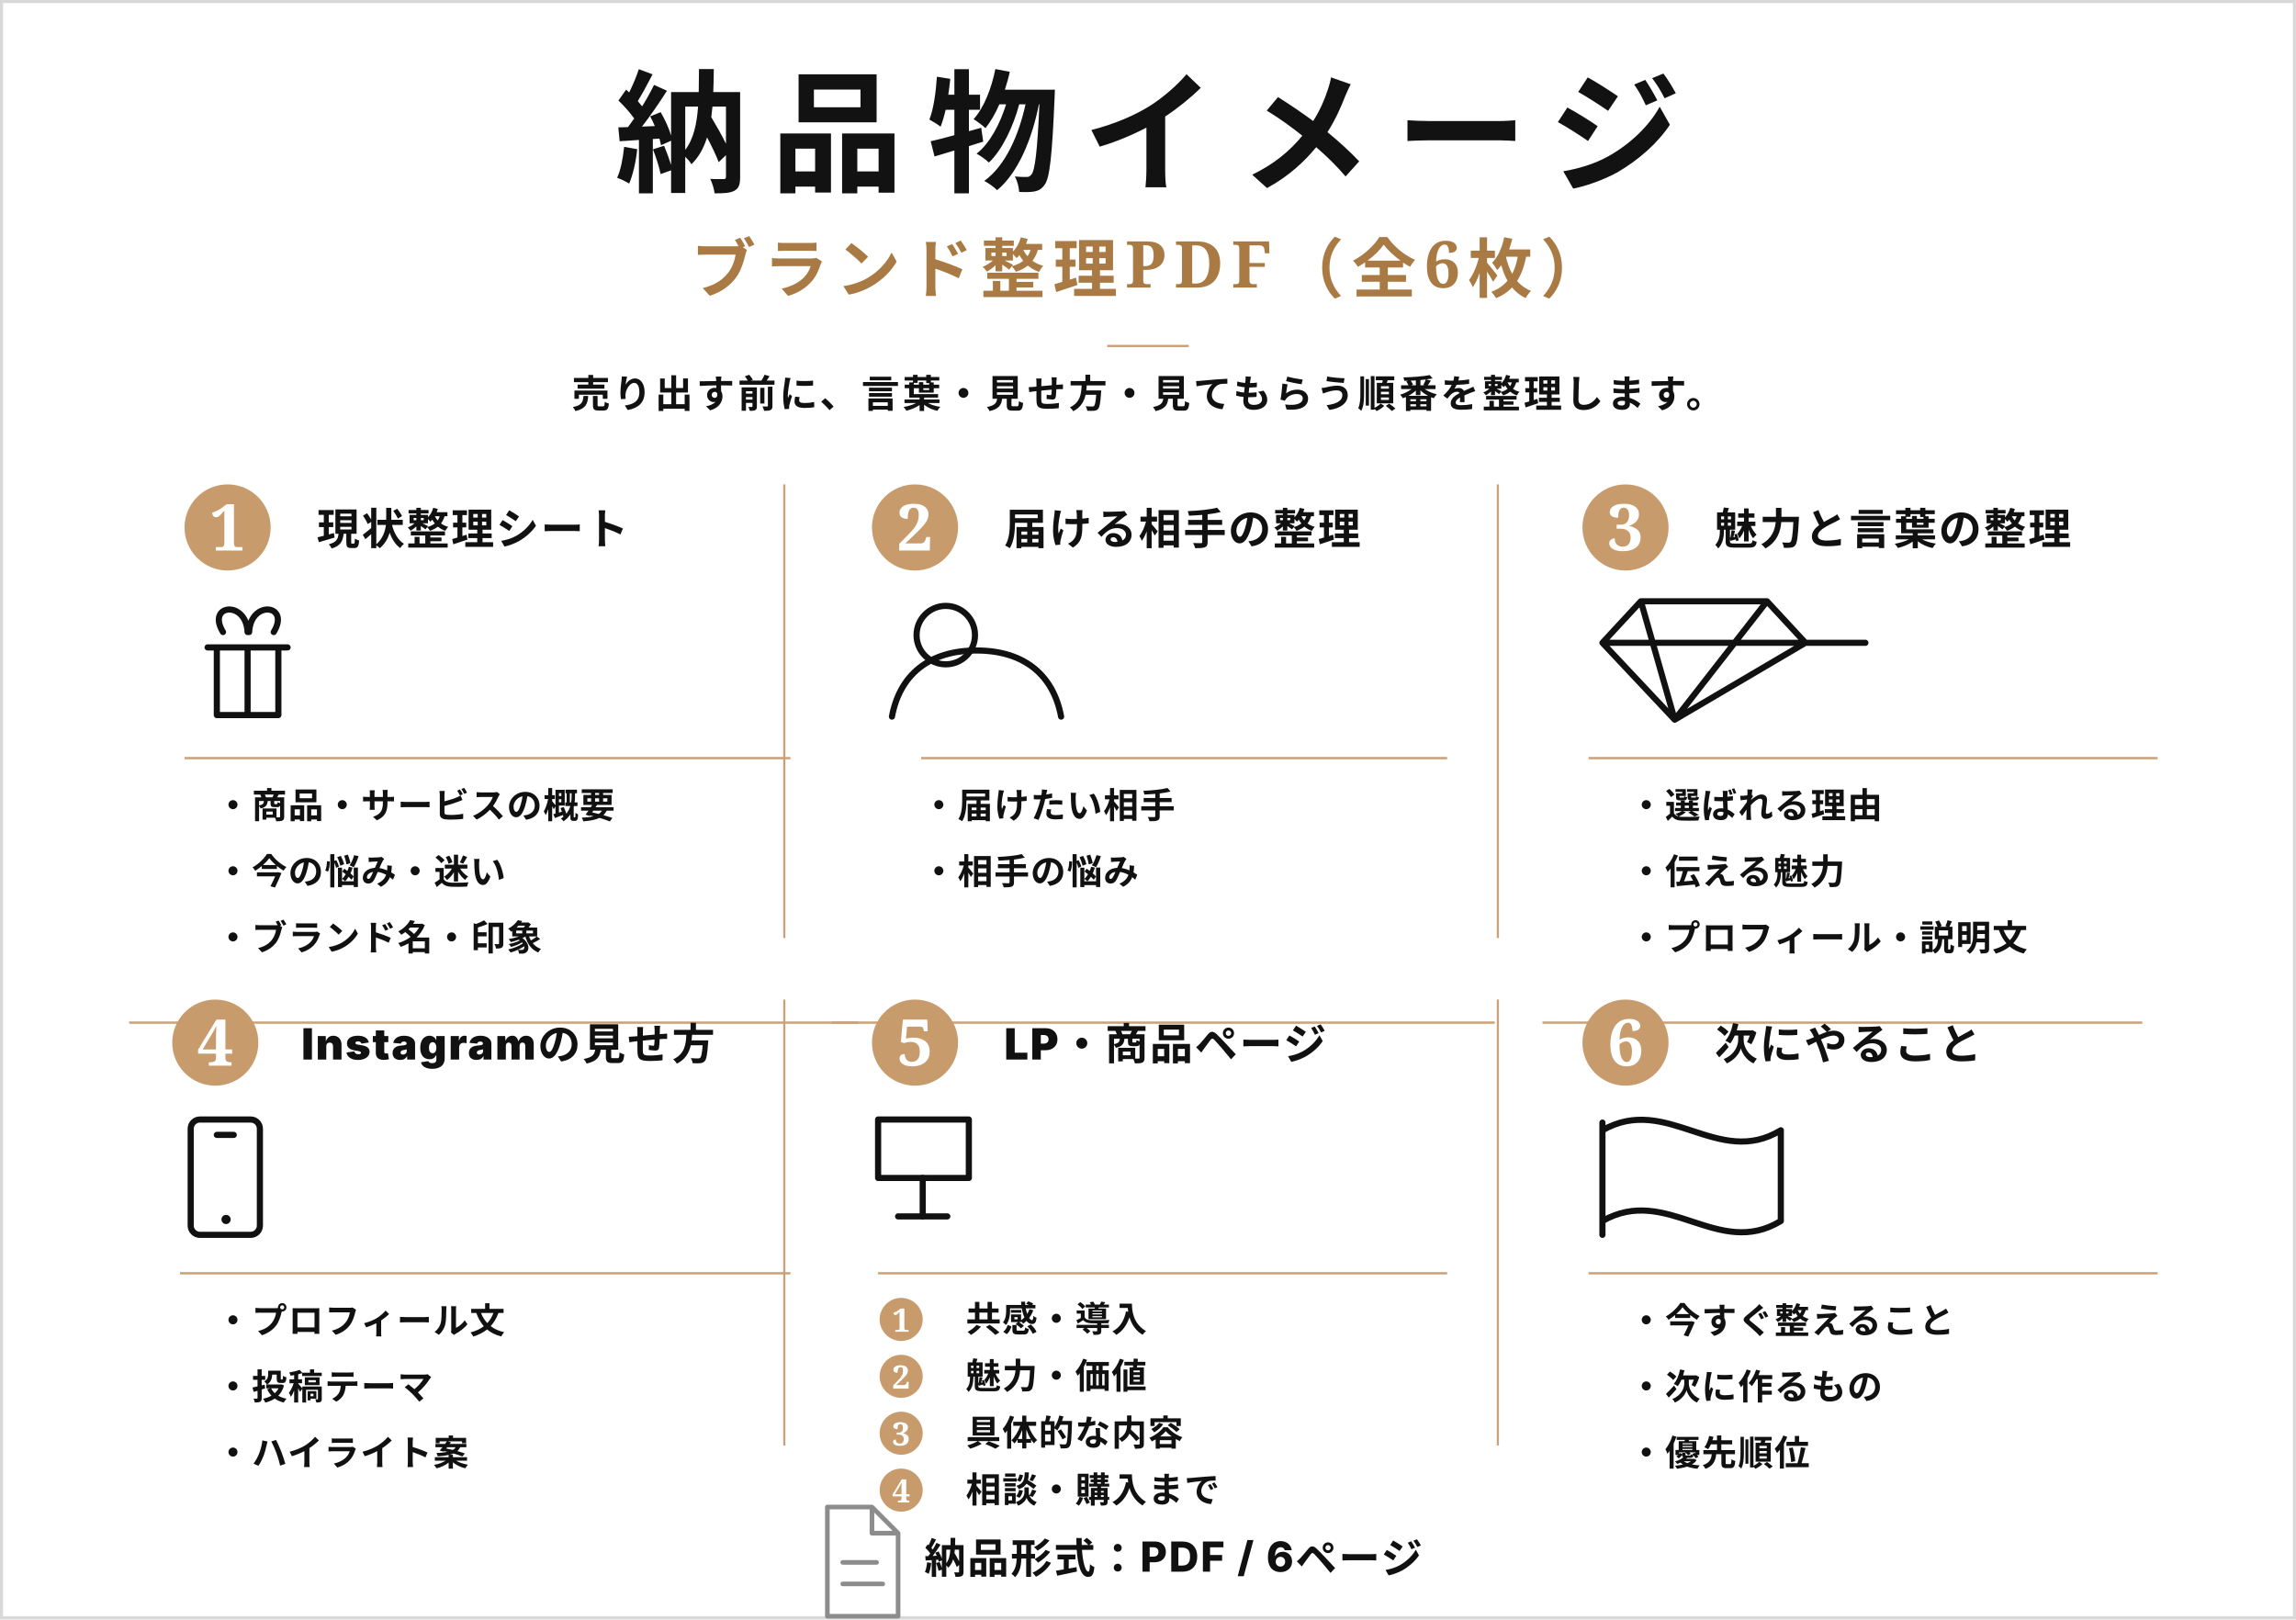
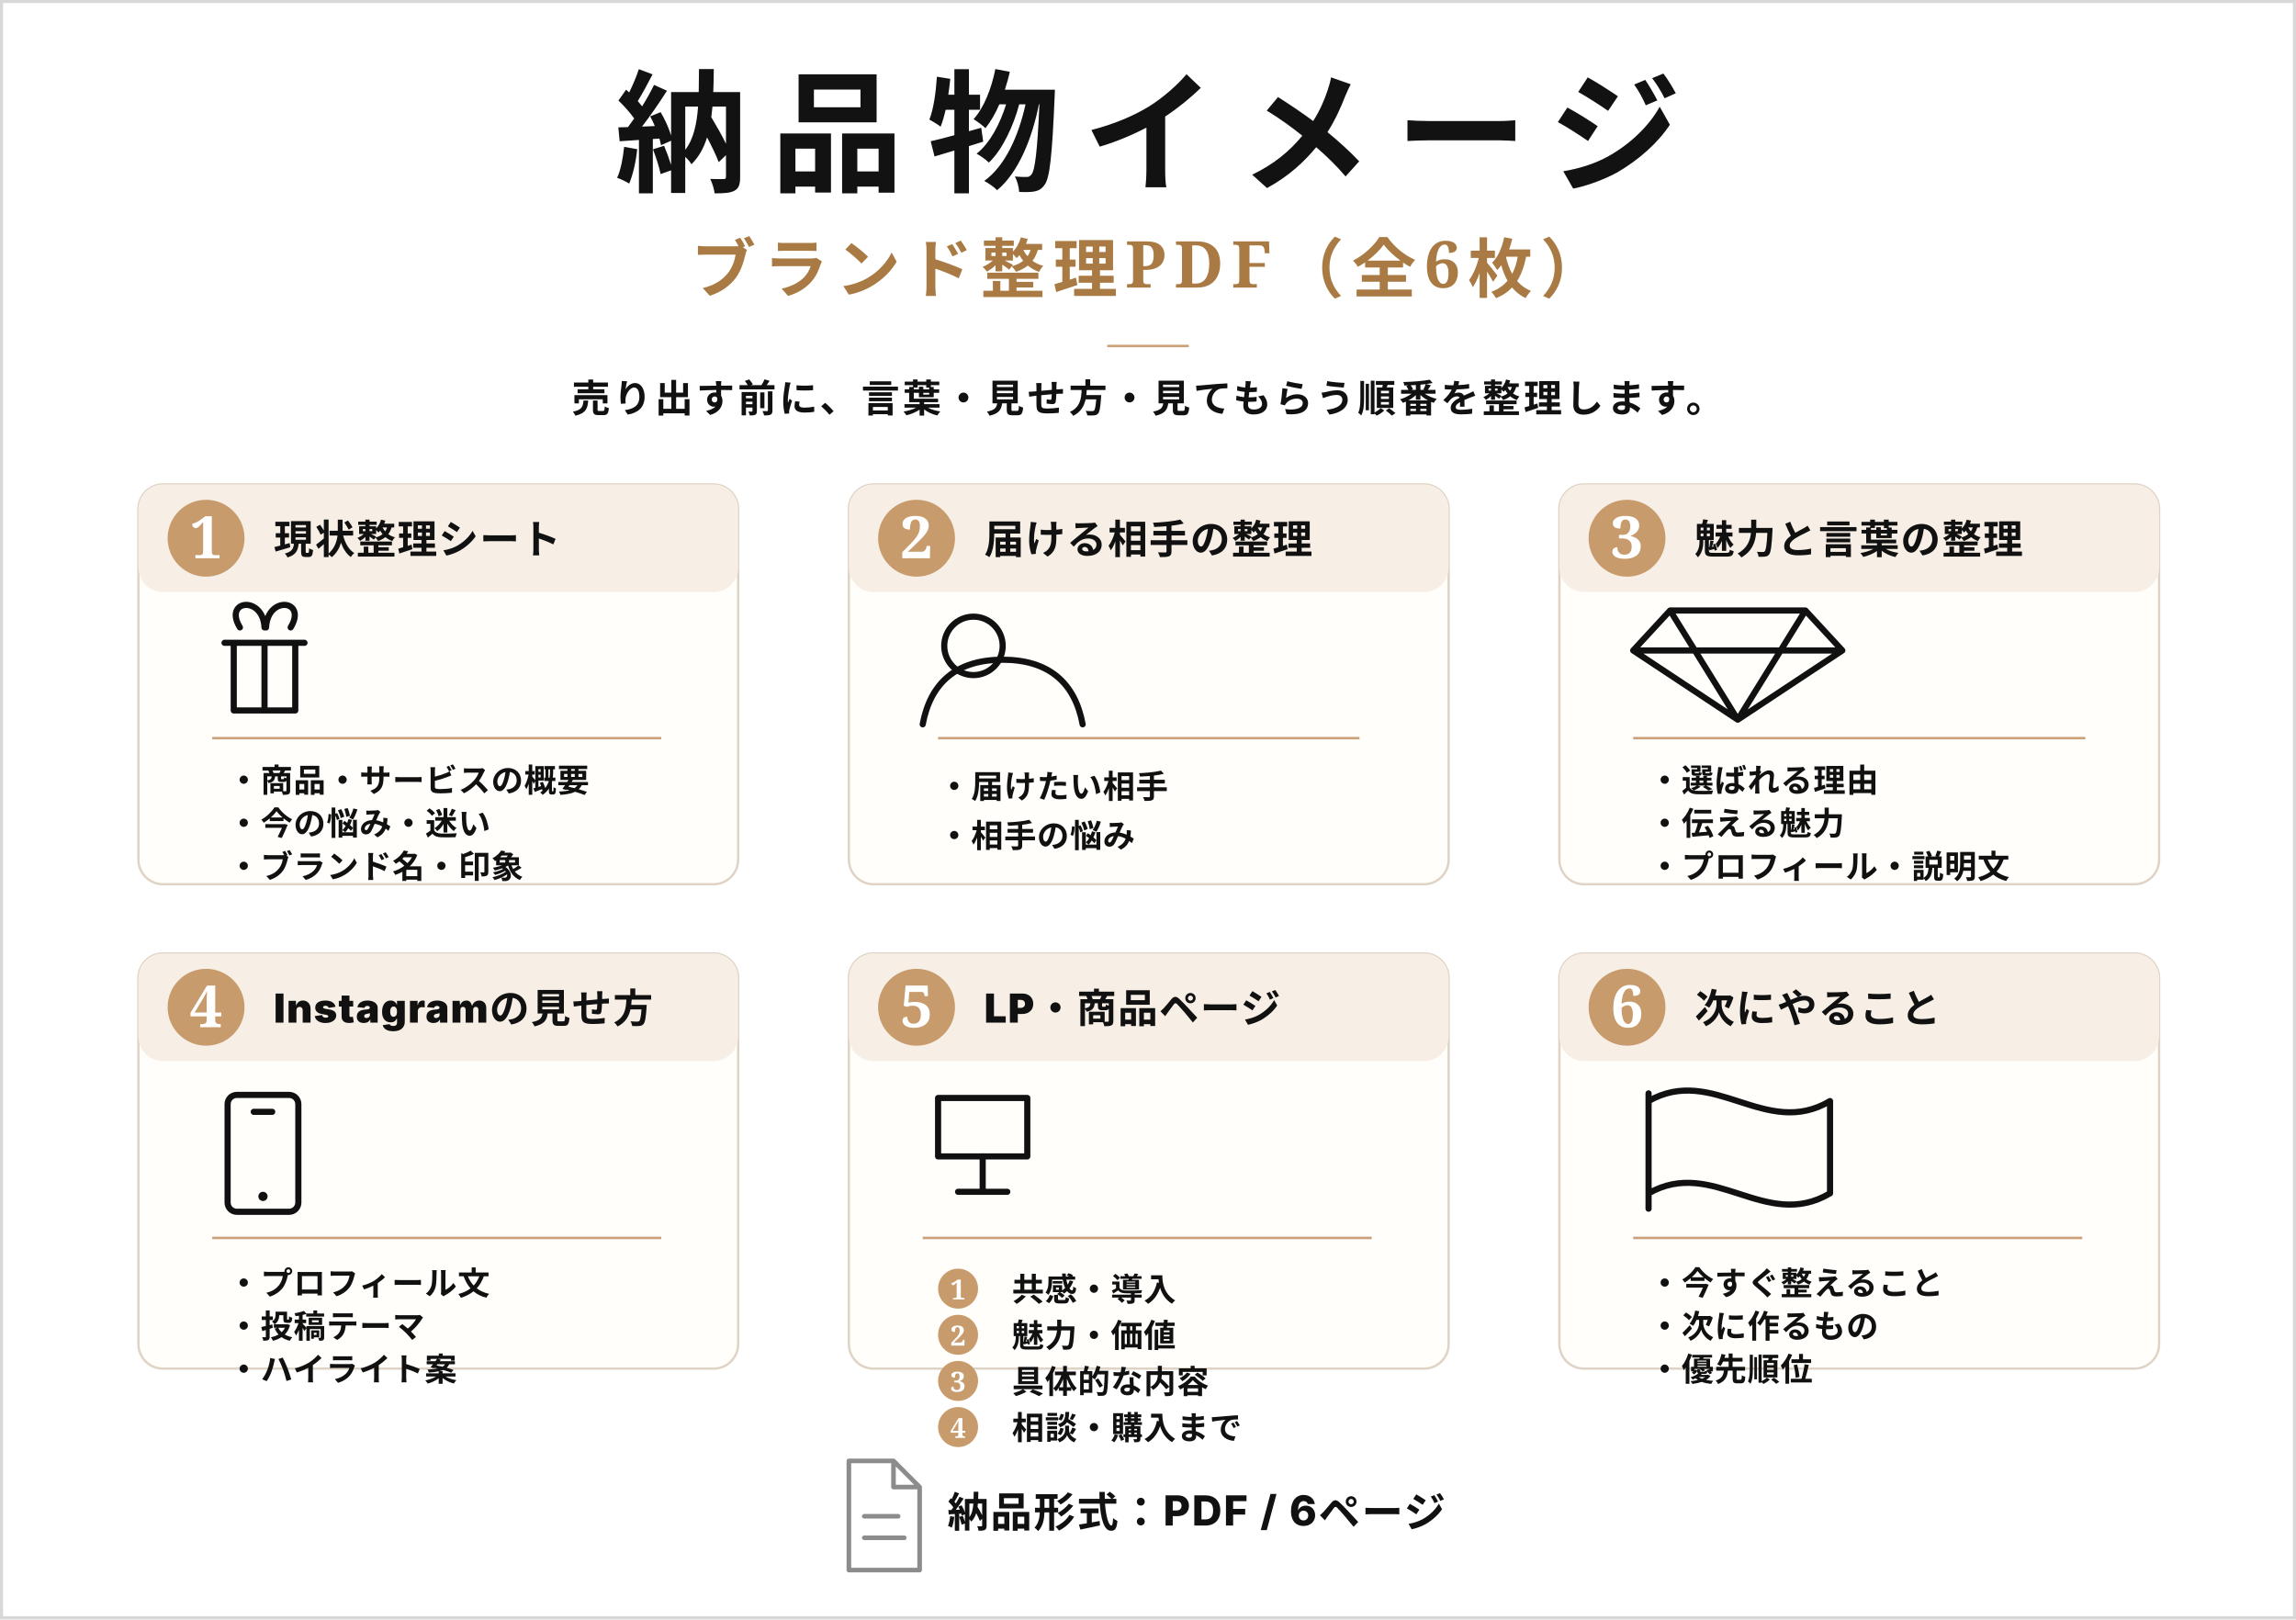
<svg xmlns="http://www.w3.org/2000/svg" width="1493" height="1053" viewBox="0 0 1493 1053" role="img" aria-labelledby="title desc">
  <defs>
    <style>
-       .bg{fill:#fff}
-       .border{fill:none;stroke:#d8d8d8;stroke-width:2}
-       .title{font-family:"Hiragino Mincho ProN","Yu Mincho",serif;font-size:86px;font-weight:700;letter-spacing:.18em;fill:#121212}
-       .subtitle{font-family:"Hiragino Mincho ProN","Yu Mincho",serif;font-size:42px;font-weight:700;letter-spacing:.12em;fill:#a97a43}
-       .lead{font-family:-apple-system,BlinkMacSystemFont,"Hiragino Sans","Yu Gothic",sans-serif;font-size:25px;font-weight:800;letter-spacing:.08em;fill:#111}
-       .section-title{font-family:-apple-system,BlinkMacSystemFont,"Hiragino Sans","Yu Gothic",sans-serif;font-size:28px;font-weight:900;letter-spacing:.04em;fill:#111}
-       .body{font-family:-apple-system,BlinkMacSystemFont,"Hiragino Sans","Yu Gothic",sans-serif;font-size:23px;font-weight:700;letter-spacing:.03em;fill:#111}
-       .num-circle{fill:#c89b6c}
-       .num{font-family:Georgia,serif;font-size:42px;font-weight:700;fill:#fff}
-       .mini-num{font-family:Georgia,serif;font-size:21px;font-weight:700;fill:#fff}
-       .rule{stroke:#caa178;stroke-width:1.5}
-       .divider{stroke:#caa178;stroke-width:1.4}
-       .icon{fill:none;stroke:#111;stroke-width:4;stroke-linecap:round;stroke-linejoin:round}
-       .footer{font-family:-apple-system,BlinkMacSystemFont,"Hiragino Sans","Yu Gothic",sans-serif;font-size:27px;font-weight:800;letter-spacing:.04em;fill:#111}
-       .doc{fill:none;stroke:#8c8c8c;stroke-width:3;stroke-linecap:round;stroke-linejoin:round}
+       .bg{fill:#fff}.frame{fill:none;stroke:#d8d8d8;stroke-width:2}.title{font-family:"Hiragino Mincho ProN","Yu Mincho",serif;font-size:86px;font-weight:700;letter-spacing:.18em;fill:#121212}.subtitle{font-family:"Hiragino Mincho ProN","Yu Mincho",serif;font-size:42px;font-weight:700;letter-spacing:.12em;fill:#a97a43}.lead{font-family:-apple-system,BlinkMacSystemFont,"Hiragino Sans","Yu Gothic",sans-serif;font-size:25px;font-weight:800;letter-spacing:.08em;fill:#111}.card{fill:#fffefa;stroke:#dfd3c6;stroke-width:1.5}.cardHead{fill:#f7efe6}.numCircle{fill:#c89b6c}.num{font-family:Georgia,serif;font-size:38px;font-weight:700;fill:#fff}.miniNum{font-family:Georgia,serif;font-size:18px;font-weight:700;fill:#fff}.cardTitle{font-family:-apple-system,BlinkMacSystemFont,"Hiragino Sans","Yu Gothic",sans-serif;font-size:26px;font-weight:900;letter-spacing:.03em;fill:#111}.body{font-family:-apple-system,BlinkMacSystemFont,"Hiragino Sans","Yu Gothic",sans-serif;font-size:21px;font-weight:800;letter-spacing:.02em;fill:#111}.rule{stroke:#caa178;stroke-width:1.6}.icon{fill:none;stroke:#111;stroke-width:4;stroke-linecap:round;stroke-linejoin:round}.footer{font-family:-apple-system,BlinkMacSystemFont,"Hiragino Sans","Yu Gothic",sans-serif;font-size:27px;font-weight:800;letter-spacing:.04em;fill:#111}.doc{fill:none;stroke:#8c8c8c;stroke-width:3;stroke-linecap:round;stroke-linejoin:round}
    </style>
  </defs>
-   <rect class="bg" x="0" y="0" width="1493" height="1053" />
-   <rect class="border" x="1" y="1" width="1491" height="1051" />
+   <rect class="bg" width="1493" height="1053" />
+   <rect class="frame" x="1" y="1" width="1491" height="1051" />
  <text class="title" x="746.5" y="118" text-anchor="middle">納品物イメージ</text>
  <text class="subtitle" x="746.5" y="190" text-anchor="middle">ブランド整理PDF（全6枚）</text>
  <line class="rule" x1="720" y1="225" x2="773" y2="225" />
-   <text class="lead" x="746.5" y="265" text-anchor="middle">売り出す前に、言葉・見せ方・見てもらう順番を整理します。</text>
-   <g transform="translate(84 315)">
-     <circle class="num-circle" cx="64" cy="28" r="28" />
-     <text class="num" x="64" y="43" text-anchor="middle">1</text>
-     <text class="section-title" x="122" y="39">現状整理シート</text>
-     <path class="icon" d="M57 106h40v44H57zM51 106h52M77 106v44M61 96c-11-18 15-21 16 0M94 96c11-18-15-21-16 0" />
-     <line class="rule" x1="36" y1="178" x2="430" y2="178" />
-     <text class="body" x="56" y="217">・商品・サービスの概要</text>
-     <text class="body" x="56" y="260">・今の悩み・迷い</text>
-     <text class="body" x="56" y="303">・ブランド名・印象</text>
-     <line class="rule" x1="0" y1="350" x2="474" y2="350" />
+   <text class="lead" x="746.5" y="268" text-anchor="middle">売り出す前に、言葉・見せ方・見てもらう順番を整理します。</text>
+   <g transform="translate(90 315)">
+     <rect class="card" width="390" height="260" rx="16" />
+     <rect class="cardHead" width="390" height="70" rx="16" />
+     <circle class="numCircle" cx="44" cy="35" r="25" />
+     <text class="num" x="44" y="48" text-anchor="middle">1</text>
+     <text class="cardTitle" x="88" y="45">現状整理シート</text>
+     <path class="icon" d="M62 103h40v44H62zM56 103h52M82 103v44M66 93c-11-18 15-21 16 0M99 93c11-18-15-21-16 0" />
+     <line class="rule" x1="48" y1="165" x2="340" y2="165" />
+     <text class="body" x="58" y="200">・商品・サービスの概要</text>
+     <text class="body" x="58" y="228">・今の悩み・迷い</text>
+     <text class="body" x="58" y="256">・ブランド名・印象</text>
  </g>
-   <g transform="translate(541 315)">
-     <line class="divider" x1="-31" y1="0" x2="-31" y2="295" />
-     <circle class="num-circle" cx="54" cy="28" r="28" />
-     <text class="num" x="54" y="43" text-anchor="middle">2</text>
-     <text class="section-title" x="112" y="39">届ける相手の整理</text>
-     <circle class="icon" cx="74" cy="98" r="19" />
-     <path class="icon" d="M39 151c5-27 24-43 55-43s50 16 55 43" />
-     <line class="rule" x1="58" y1="178" x2="400" y2="178" />
-     <text class="body" x="58" y="217">・届けたい相手</text>
-     <text class="body" x="58" y="260">・相手の悩み</text>
-     <line class="rule" x1="0" y1="350" x2="431" y2="350" />
+   <g transform="translate(552 315)">
+     <rect class="card" width="390" height="260" rx="16" />
+     <rect class="cardHead" width="390" height="70" rx="16" />
+     <circle class="numCircle" cx="44" cy="35" r="25" />
+     <text class="num" x="44" y="48" text-anchor="middle">2</text>
+     <text class="cardTitle" x="88" y="45">届ける相手の整理</text>
+     <circle class="icon" cx="81" cy="105" r="19" />
+     <path class="icon" d="M48 156c5-27 22-42 52-42s47 15 52 42" />
+     <line class="rule" x1="58" y1="165" x2="332" y2="165" />
+     <text class="body" x="58" y="204">・届けたい相手</text>
+     <text class="body" x="58" y="236">・相手の悩み</text>
  </g>
-   <g transform="translate(1003 315)">
-     <line class="divider" x1="-29" y1="0" x2="-29" y2="295" />
-     <circle class="num-circle" cx="54" cy="28" r="28" />
-     <text class="num" x="54" y="43" text-anchor="middle">3</text>
-     <text class="section-title" x="112" y="39">魅力と言葉の整理</text>
-     <path class="icon" d="M39 103l25-27h82l25 27-85 50zM39 103h171M64 76l22 77M146 76l-60 77" />
-     <line class="rule" x1="30" y1="178" x2="400" y2="178" />
-     <text class="body" x="56" y="217">・選ばれる理由</text>
-     <text class="body" x="56" y="260">・伝える魅力</text>
-     <text class="body" x="56" y="303">・プロフィール・説明文</text>
-     <line class="rule" x1="0" y1="350" x2="390" y2="350" />
+   <g transform="translate(1014 315)">
+     <rect class="card" width="390" height="260" rx="16" />
+     <rect class="cardHead" width="390" height="70" rx="16" />
+     <circle class="numCircle" cx="44" cy="35" r="25" />
+     <text class="num" x="44" y="48" text-anchor="middle">3</text>
+     <text class="cardTitle" x="88" y="45">魅力と言葉の整理</text>
+     <path class="icon" d="M48 108l24-26h88l24 26-68 45zM48 108h136M72 82l44 71M160 82l-44 71" />
+     <line class="rule" x1="48" y1="165" x2="342" y2="165" />
+     <text class="body" x="58" y="200">・選ばれる理由</text>
+     <text class="body" x="58" y="228">・伝える魅力</text>
+     <text class="body" x="58" y="256">・プロフィール・説明文</text>
  </g>
-   <g transform="translate(84 650)">
-     <circle class="num-circle" cx="56" cy="28" r="28" />
-     <text class="num" x="56" y="43" text-anchor="middle">4</text>
-     <text class="section-title" x="112" y="39">Instagramの見せ方</text>
-     <rect class="icon" x="40" y="78" width="45" height="75" rx="6" />
-     <line class="icon" x1="57" y1="88" x2="68" y2="88" />
-     <circle cx="63" cy="143" r="3" fill="#111" />
-     <line class="rule" x1="33" y1="178" x2="430" y2="178" />
-     <text class="body" x="56" y="217">・プロフィール文</text>
-     <text class="body" x="56" y="260">・投稿テーマ</text>
-     <text class="body" x="56" y="303">・ハイライト案</text>
+   <g transform="translate(90 620)">
+     <rect class="card" width="390" height="270" rx="16" />
+     <rect class="cardHead" width="390" height="70" rx="16" />
+     <circle class="numCircle" cx="44" cy="35" r="25" />
+     <text class="num" x="44" y="48" text-anchor="middle">4</text>
+     <text class="cardTitle" x="88" y="45">Instagramの見せ方</text>
+     <rect class="icon" x="58" y="92" width="46" height="76" rx="6" />
+     <line class="icon" x1="75" y1="103" x2="87" y2="103" />
+     <circle cx="81" cy="158" r="3" fill="#111" />
+     <line class="rule" x1="48" y1="185" x2="340" y2="185" />
+     <text class="body" x="58" y="222">・プロフィール文</text>
+     <text class="body" x="58" y="250">・投稿テーマ</text>
+     <text class="body" x="58" y="278">・ハイライト案</text>
  </g>
-   <g transform="translate(541 650)">
-     <line class="divider" x1="-31" y1="0" x2="-31" y2="290" />
-     <circle class="num-circle" cx="54" cy="28" r="28" />
-     <text class="num" x="54" y="43" text-anchor="middle">5</text>
-     <text class="section-title" x="112" y="39">LP・商品ページ</text>
-     <rect class="icon" x="30" y="78" width="59" height="38" />
-     <line class="icon" x1="59" y1="116" x2="59" y2="141" />
-     <line class="icon" x1="43" y1="141" x2="75" y2="141" />
-     <line class="rule" x1="30" y1="178" x2="400" y2="178" />
-     <g transform="translate(31 194)">
-       <circle class="num-circle" cx="14" cy="14" r="14" />
-       <text class="mini-num" x="14" y="22" text-anchor="middle">1</text>
-       <text class="body" x="56" y="22">共感・導入</text>
-       <circle class="num-circle" cx="14" cy="51" r="14" />
-       <text class="mini-num" x="14" y="59" text-anchor="middle">2</text>
-       <text class="body" x="56" y="59">魅力・価値</text>
-       <circle class="num-circle" cx="14" cy="88" r="14" />
-       <text class="mini-num" x="14" y="96" text-anchor="middle">3</text>
-       <text class="body" x="56" y="96">具体的な内容</text>
-       <circle class="num-circle" cx="14" cy="125" r="14" />
-       <text class="mini-num" x="14" y="133" text-anchor="middle">4</text>
-       <text class="body" x="56" y="133">相談・購入まで</text>
+   <g transform="translate(552 620)">
+     <rect class="card" width="390" height="270" rx="16" />
+     <rect class="cardHead" width="390" height="70" rx="16" />
+     <circle class="numCircle" cx="44" cy="35" r="25" />
+     <text class="num" x="44" y="48" text-anchor="middle">5</text>
+     <text class="cardTitle" x="88" y="45">LP・商品ページ</text>
+     <rect class="icon" x="58" y="94" width="58" height="38" />
+     <line class="icon" x1="87" y1="132" x2="87" y2="155" />
+     <line class="icon" x1="71" y1="155" x2="103" y2="155" />
+     <line class="rule" x1="48" y1="185" x2="340" y2="185" />
+     <g transform="translate(58 205)">
+       <circle class="numCircle" cx="13" cy="13" r="13" />
+       <text class="miniNum" x="13" y="20" text-anchor="middle">1</text>
+       <text class="body" x="48" y="21">共感・導入</text>
+       <circle class="numCircle" cx="13" cy="43" r="13" />
+       <text class="miniNum" x="13" y="50" text-anchor="middle">2</text>
+       <text class="body" x="48" y="51">魅力・価値</text>
+       <circle class="numCircle" cx="13" cy="73" r="13" />
+       <text class="miniNum" x="13" y="80" text-anchor="middle">3</text>
+       <text class="body" x="48" y="81">具体的な内容</text>
+       <circle class="numCircle" cx="13" cy="103" r="13" />
+       <text class="miniNum" x="13" y="110" text-anchor="middle">4</text>
+       <text class="body" x="48" y="111">相談・購入まで</text>
    </g>
  </g>
-   <g transform="translate(1003 650)">
-     <line class="divider" x1="-29" y1="0" x2="-29" y2="290" />
-     <circle class="num-circle" cx="54" cy="28" r="28" />
-     <text class="num" x="54" y="43" text-anchor="middle">6</text>
-     <text class="section-title" x="112" y="39">次にやること</text>
-     <path class="icon" d="M39 153V80M39 85c42-24 75 25 116 0v59c-41 25-74-24-116 0" />
-     <line class="rule" x1="30" y1="178" x2="400" y2="178" />
-     <text class="body" x="56" y="217">・今すぐ整えること</text>
-     <text class="body" x="56" y="260">・次に作るもの</text>
-     <text class="body" x="56" y="303">・優先順位</text>
+   <g transform="translate(1014 620)">
+     <rect class="card" width="390" height="270" rx="16" />
+     <rect class="cardHead" width="390" height="70" rx="16" />
+     <circle class="numCircle" cx="44" cy="35" r="25" />
+     <text class="num" x="44" y="48" text-anchor="middle">6</text>
+     <text class="cardTitle" x="88" y="45">次にやること</text>
+     <path class="icon" d="M58 166V91M58 96c42-24 76 25 118 0v60c-42 25-76-24-118 0" />
+     <line class="rule" x1="48" y1="185" x2="340" y2="185" />
+     <text class="body" x="58" y="222">・今すぐ整えること</text>
+     <text class="body" x="58" y="250">・次に作るもの</text>
+     <text class="body" x="58" y="278">・優先順位</text>
  </g>
-   <g transform="translate(538 1010)">
+   <g transform="translate(552 980)">
    <path class="doc" d="M0-30h29l17 17v54H0zM29-30v17h17M10 6h22M10 20h26" />
-     <text class="footer" x="63" y="13">納品形式：PDF / 6ページ</text>
+     <text class="footer" x="64" y="13">納品形式：PDF / 6ページ</text>
  </g>
</svg>
